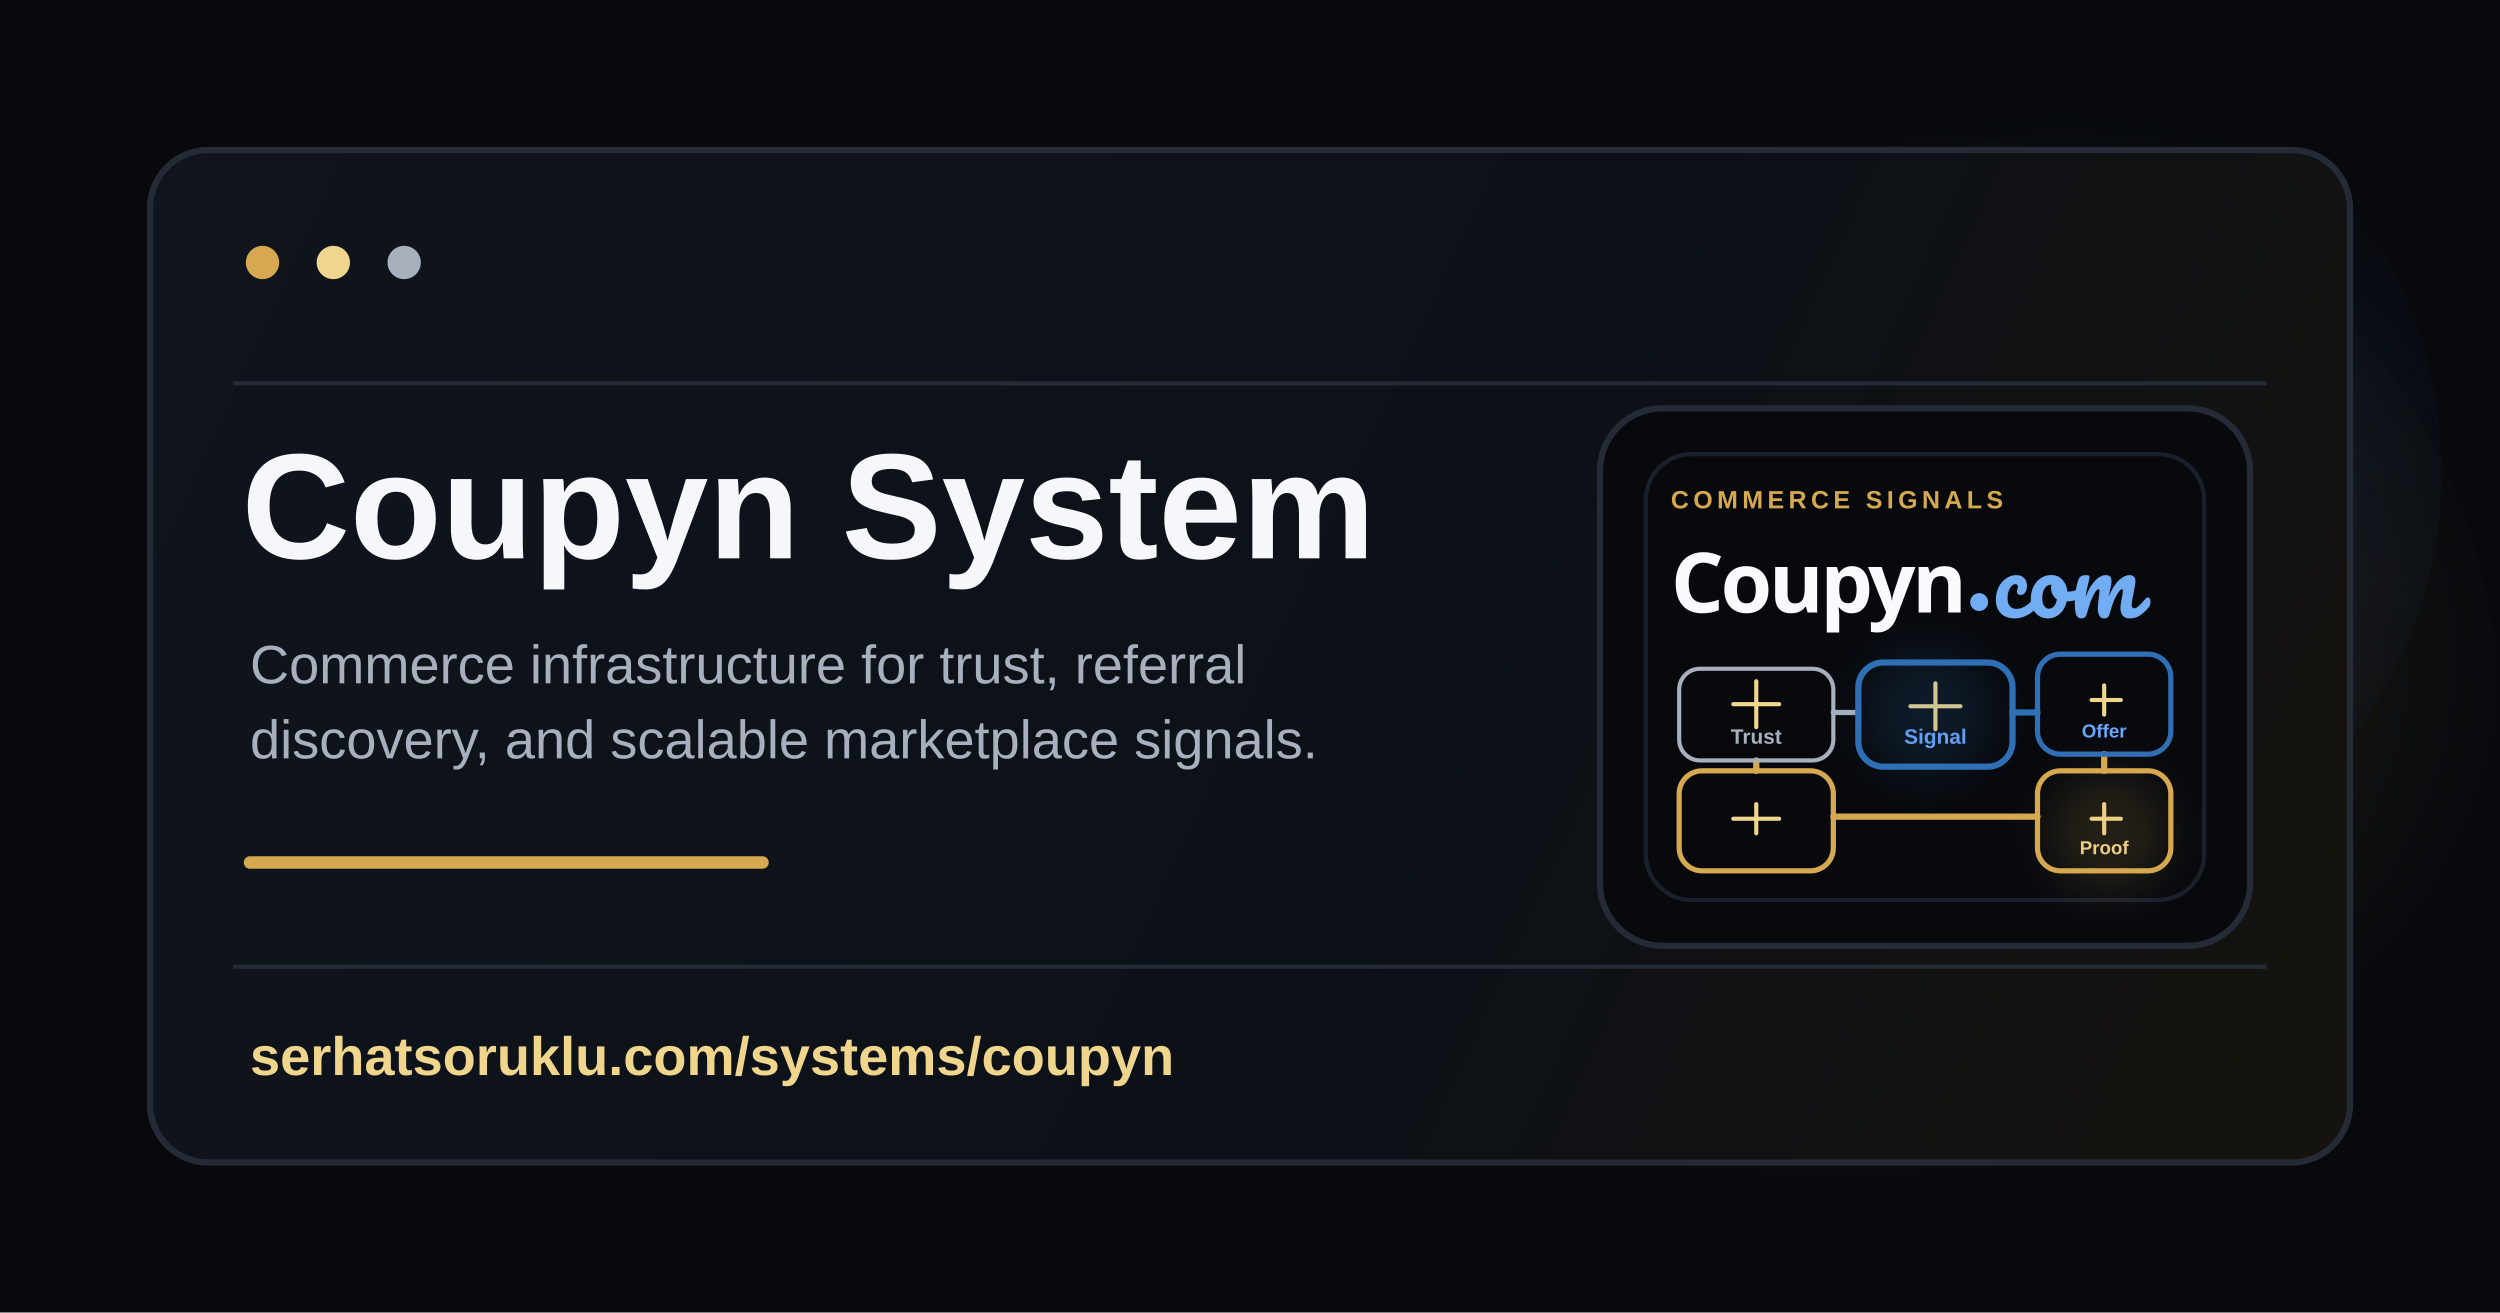
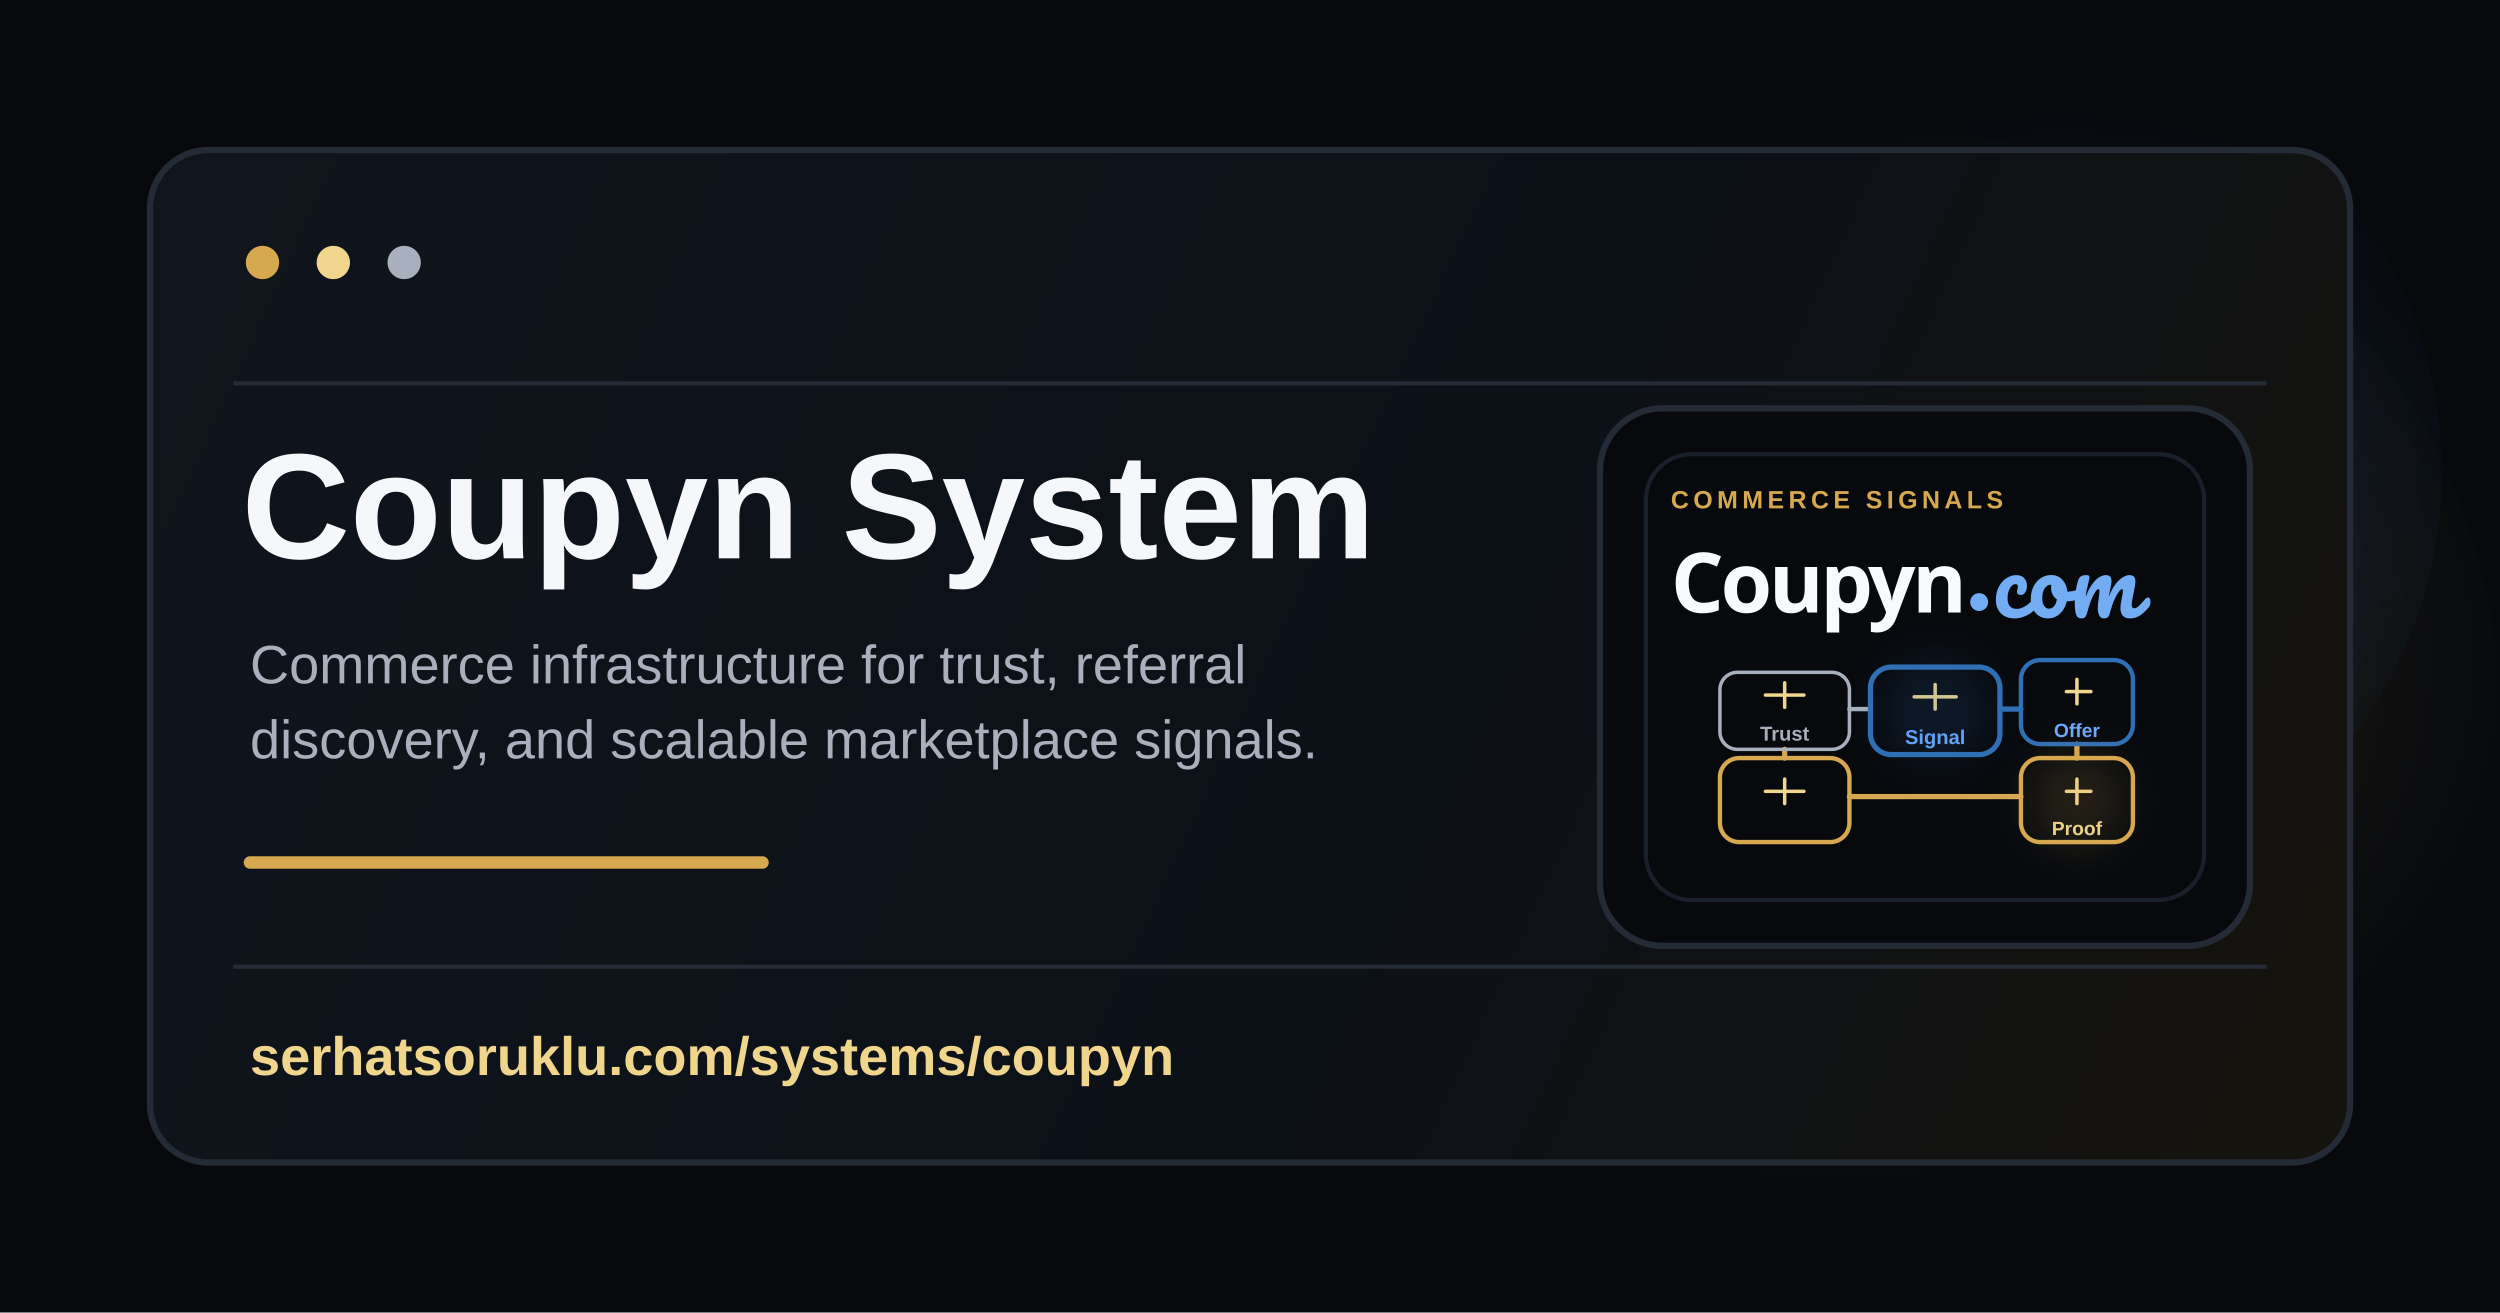
<svg xmlns="http://www.w3.org/2000/svg" width="1200" height="630" viewBox="0 0 1200 630" role="img" aria-labelledby="title desc">
  <defs>
    <linearGradient id="card-surface" x1="72" x2="1128" y1="72" y2="558" gradientUnits="userSpaceOnUse">
      <stop stop-color="#10141c" />
      <stop offset="0.58" stop-color="#0c1017" />
      <stop offset="1" stop-color="#15130d" />
    </linearGradient>
    <radialGradient id="gold-field" cx="0" cy="0" r="1" gradientTransform="matrix(330 0 0 260 884 316)" gradientUnits="userSpaceOnUse">
      <stop stop-color="#d6a84f" stop-opacity="0.24" />
      <stop offset="0.56" stop-color="#d6a84f" stop-opacity="0.08" />
      <stop offset="1" stop-color="#d6a84f" stop-opacity="0" />
    </radialGradient>
    <radialGradient id="blue-field" cx="0" cy="0" r="1" gradientTransform="matrix(220 0 0 190 992 242)" gradientUnits="userSpaceOnUse">
      <stop stop-color="#2f6fb5" stop-opacity="0.22" />
      <stop offset="1" stop-color="#2f6fb5" stop-opacity="0" />
    </radialGradient>
    <filter id="soft-glow" x="-40%" y="-40%" width="180%" height="180%">
      <feGaussianBlur stdDeviation="10" />
    </filter>
  </defs>
  <rect width="1200" height="630" fill="#07090d" />
  <circle cx="960" cy="226" r="212" fill="url(#blue-field)" />
  <circle cx="908" cy="346" r="292" fill="url(#gold-field)" />
  <rect x="72" y="72" width="1056" height="486" rx="28" fill="url(#card-surface)" stroke="#252b36" stroke-width="3" />
  <path d="M112 184h976" stroke="#252b36" stroke-width="2" />
  <path d="M112 464h976" stroke="#252b36" stroke-width="2" />
  <circle cx="126" cy="126" r="8" fill="#d6a84f" />
  <circle cx="160" cy="126" r="8" fill="#f0d58c" />
  <circle cx="194" cy="126" r="8" fill="#a8b0bd" />
  <text x="116" y="268" fill="#f5f7fa" font-family="Arial, Helvetica, sans-serif" font-size="72" font-weight="700" letter-spacing="0">Coupyn System</text>
  <text fill="#a8b0bd" font-family="Arial, Helvetica, sans-serif" font-size="26" font-weight="400" letter-spacing="0">
    <tspan x="120" y="328">Commerce infrastructure for trust, referral</tspan>
    <tspan x="120" y="364">discovery, and scalable marketplace signals.</tspan>
  </text>
  <path d="M120 414h246" stroke="#d6a84f" stroke-width="6" stroke-linecap="round" />
  <text x="120" y="516" fill="#f0d58c" font-family="Arial, Helvetica, sans-serif" font-size="26" font-weight="600" letter-spacing="0">serhatsoruklu.com/systems/coupyn</text>
  <g id="coupyn-og-visual" transform="translate(768 196)">
    <rect id="coupyn-og-visual-box" width="312" height="258" rx="30" fill="#07090d" stroke="#252b36" stroke-width="3" />
    <rect x="22" y="22" width="268" height="214" rx="22" fill="none" stroke="#1a202b" stroke-width="2" />
    <text x="34" y="48" fill="#d6a84f" font-family="Arial, Helvetica, sans-serif" font-size="12" font-weight="700" letter-spacing="2.1">COMMERCE SIGNALS</text>
    <g id="coupyn-og-logo" transform="translate(0 -8)">
      <text x="34" y="106" fill="#f8fafc" font-family="Open Sans, Arial, Helvetica, sans-serif" font-size="40" font-weight="700" letter-spacing="-1.6">Coupyn</text>
      <circle cx="182" cy="101" r="4.3" fill="#72acf3" />
      <path transform="matrix(0.92 0 0 0.92 18.4 8.35)" fill="#72acf3" d="M186.54 99.54Q186.54 95.66 188.07 92.73Q189.61 89.8 192.06 88.22Q194.5 86.63 197.19 86.63Q199.83 86.63 201.3 88.19Q202.76 89.75 202.76 92.2Q202.76 94.22 201.87 95.61Q200.98 97 199.54 97Q198.63 97 198.08 96.57Q197.53 96.14 197.53 95.37Q197.53 95.03 197.62 94.6Q197.72 94.17 197.77 93.98Q198.01 93.26 198.01 92.63Q198.01 92.01 197.7 91.67Q197.38 91.34 196.81 91.34Q195.7 91.34 194.74 92.32Q193.78 93.3 193.21 94.98Q192.63 96.66 192.63 98.68Q192.63 104.25 197.48 104.25Q199.45 104.25 201.73 102.93Q204.01 101.61 206.22 98.97Q206.79 98.3 207.51 98.3Q208.14 98.3 208.5 98.87Q208.86 99.45 208.86 100.46Q208.86 102.28 207.94 103.43Q205.69 106.22 202.54 107.73Q199.4 109.24 196.47 109.24Q191.77 109.24 189.15 106.58Q186.54 103.91 186.54 99.54Z M231.24 96.47Q231.24 98.78 229.85 99.21Q226.97 100.22 223.52 100.36Q222.6 104.39 219.92 106.82Q217.23 109.24 213.82 109.24Q210.94 109.24 208.9 107.85Q206.86 106.46 205.8 104.15Q204.75 101.85 204.75 99.16Q204.75 95.51 206.14 92.66Q207.53 89.8 209.98 88.19Q212.43 86.58 215.4 86.58Q219.05 86.58 221.28 89.1Q223.52 91.62 223.9 95.32Q226.16 95.18 229.28 94.36Q229.66 94.26 229.95 94.26Q230.57 94.26 230.91 94.89Q231.24 95.51 231.24 96.47ZM218.38 99.3Q216.89 98.3 216.1 96.66Q215.31 95.03 215.31 93.21Q215.31 92.44 215.45 91.67H215.21Q213.29 91.67 212.02 93.52Q210.75 95.37 210.75 98.73Q210.75 101.37 211.78 102.76Q212.81 104.15 214.2 104.15Q215.74 104.15 216.87 102.9Q218 101.66 218.38 99.3Z M227.71 101.18Q227.71 94.94 229.49 89.32Q229.92 87.93 230.9 87.28Q231.89 86.63 233.66 86.63Q234.62 86.63 235.01 86.87Q235.39 87.11 235.39 87.78Q235.39 88.55 234.67 91.24Q234.19 93.16 233.9 94.58Q233.62 95.99 233.42 98.1Q234.72 94.36 236.52 91.77Q238.32 89.18 240.22 87.9Q242.11 86.63 243.79 86.63Q245.47 86.63 246.17 87.4Q246.86 88.17 246.86 89.75Q246.86 91.29 245.95 95.32Q245.57 97.05 245.42 97.91Q247.82 92.01 250.75 89.32Q253.68 86.63 256.22 86.63Q259.34 86.63 259.34 89.75Q259.34 91.62 258.29 96.52Q257.38 100.7 257.38 102.04Q257.38 103.96 258.77 103.96Q259.73 103.96 261.05 102.78Q262.37 101.61 264.58 98.97Q265.15 98.3 265.87 98.3Q266.5 98.3 266.86 98.87Q267.22 99.45 267.22 100.46Q267.22 102.38 266.3 103.43Q264.24 105.98 261.86 107.61Q259.49 109.24 256.46 109.24Q254.02 109.24 252.77 107.82Q251.52 106.41 251.52 103.72Q251.52 102.38 252.19 98.92Q252.82 95.9 252.82 94.74Q252.82 93.98 252.29 93.98Q251.66 93.98 250.51 95.58Q249.36 97.19 248.21 99.83Q247.06 102.47 246.34 105.4Q245.81 107.7 245.11 108.47Q244.42 109.24 242.88 109.24Q241.3 109.24 240.5 107.73Q239.71 106.22 239.71 104.06Q239.71 102.23 240.19 98.78Q240.58 95.7 240.58 94.74Q240.58 93.98 240.05 93.98Q239.33 93.98 238.22 95.7Q237.12 97.43 236.09 100.12Q235.06 102.81 234.43 105.4Q233.9 107.66 233.21 108.45Q232.51 109.24 231.02 109.24Q229.2 109.24 228.46 107.32Q227.71 105.4 227.71 101.18Z" />
    </g>
-     <g id="coupyn-og-diagram" transform="translate(4 -8)" fill="none" stroke-linecap="round" stroke-linejoin="round">
+     <g id="coupyn-og-diagram" transform="translate(29 15) scale(0.84)" fill="none" stroke-linecap="round" stroke-linejoin="round">
      <path d="M108 154H120" stroke="#a8b0bd" stroke-width="2.5" />
      <path d="M194 154H206" stroke="#2f6fb5" stroke-width="3" />
      <path d="M238 174V182" stroke="#d6a84f" stroke-width="3" />
      <path d="M108 204H206" stroke="#d6a84f" stroke-width="3" />
      <path d="M71 177V182" stroke="#d6a84f" stroke-width="3" />
      <rect x="34" y="133" width="74" height="44" rx="10" stroke="#a8b0bd" stroke-width="2" />
      <rect x="120" y="130" width="74" height="50" rx="12" stroke="#2f6fb5" stroke-width="3" />
      <rect x="206" y="126" width="64" height="48" rx="11" stroke="#2f6fb5" stroke-width="2.5" />
      <rect x="206" y="182" width="64" height="48" rx="11" stroke="#d6a84f" stroke-width="2.5" />
      <rect x="34" y="182" width="74" height="48" rx="11" stroke="#d6a84f" stroke-width="2.5" />
-       <path d="M60 150h22M71 139v22M145 151h24M157 140v22M232 148h14M238 141v14M232 205h14M238 198v14M60 205h22M71 198v14" stroke="#f0d58c" stroke-width="2" />
-       <text x="71" y="169" fill="#a8b0bd" stroke="none" text-anchor="middle" font-family="Arial, Helvetica, sans-serif" font-size="10" font-weight="700">Trust</text>
-       <text x="157" y="169" fill="#6aa8ff" stroke="none" text-anchor="middle" font-family="Arial, Helvetica, sans-serif" font-size="10" font-weight="700">Signal</text>
-       <text x="238" y="166" fill="#6aa8ff" stroke="none" text-anchor="middle" font-family="Arial, Helvetica, sans-serif" font-size="9" font-weight="700">Offer</text>
-       <text x="238" y="222" fill="#f0d58c" stroke="none" text-anchor="middle" font-family="Arial, Helvetica, sans-serif" font-size="9" font-weight="700">Proof</text>
+       <path d="M60 146h22M71 139v14M145 147h24M157 140v14M232 144h14M238 137v14M232 201h14M238 194v14M60 201h22M71 194v14" stroke="#f0d58c" stroke-width="2" />
+       <text x="71" y="172" fill="#a8b0bd" stroke="none" text-anchor="middle" font-family="Arial, Helvetica, sans-serif" font-size="11.5" font-weight="700">Trust</text>
+       <text x="157" y="174" fill="#6aa8ff" stroke="none" text-anchor="middle" font-family="Arial, Helvetica, sans-serif" font-size="11.5" font-weight="700">Signal</text>
+       <text x="238" y="170" fill="#6aa8ff" stroke="none" text-anchor="middle" font-family="Arial, Helvetica, sans-serif" font-size="11" font-weight="700">Offer</text>
+       <text x="238" y="226" fill="#f0d58c" stroke="none" text-anchor="middle" font-family="Arial, Helvetica, sans-serif" font-size="11" font-weight="700">Proof</text>
    </g>
-     <circle cx="157" cy="146" r="31" fill="#2f6fb5" opacity="0.16" filter="url(#soft-glow)" />
-     <circle cx="244" cy="204" r="29" fill="#d6a84f" opacity="0.14" filter="url(#soft-glow)" />
+     <circle cx="161" cy="145" r="26" fill="#2f6fb5" opacity="0.16" filter="url(#soft-glow)" />
+     <circle cx="229" cy="188" r="24" fill="#d6a84f" opacity="0.14" filter="url(#soft-glow)" />
  </g>
</svg>
